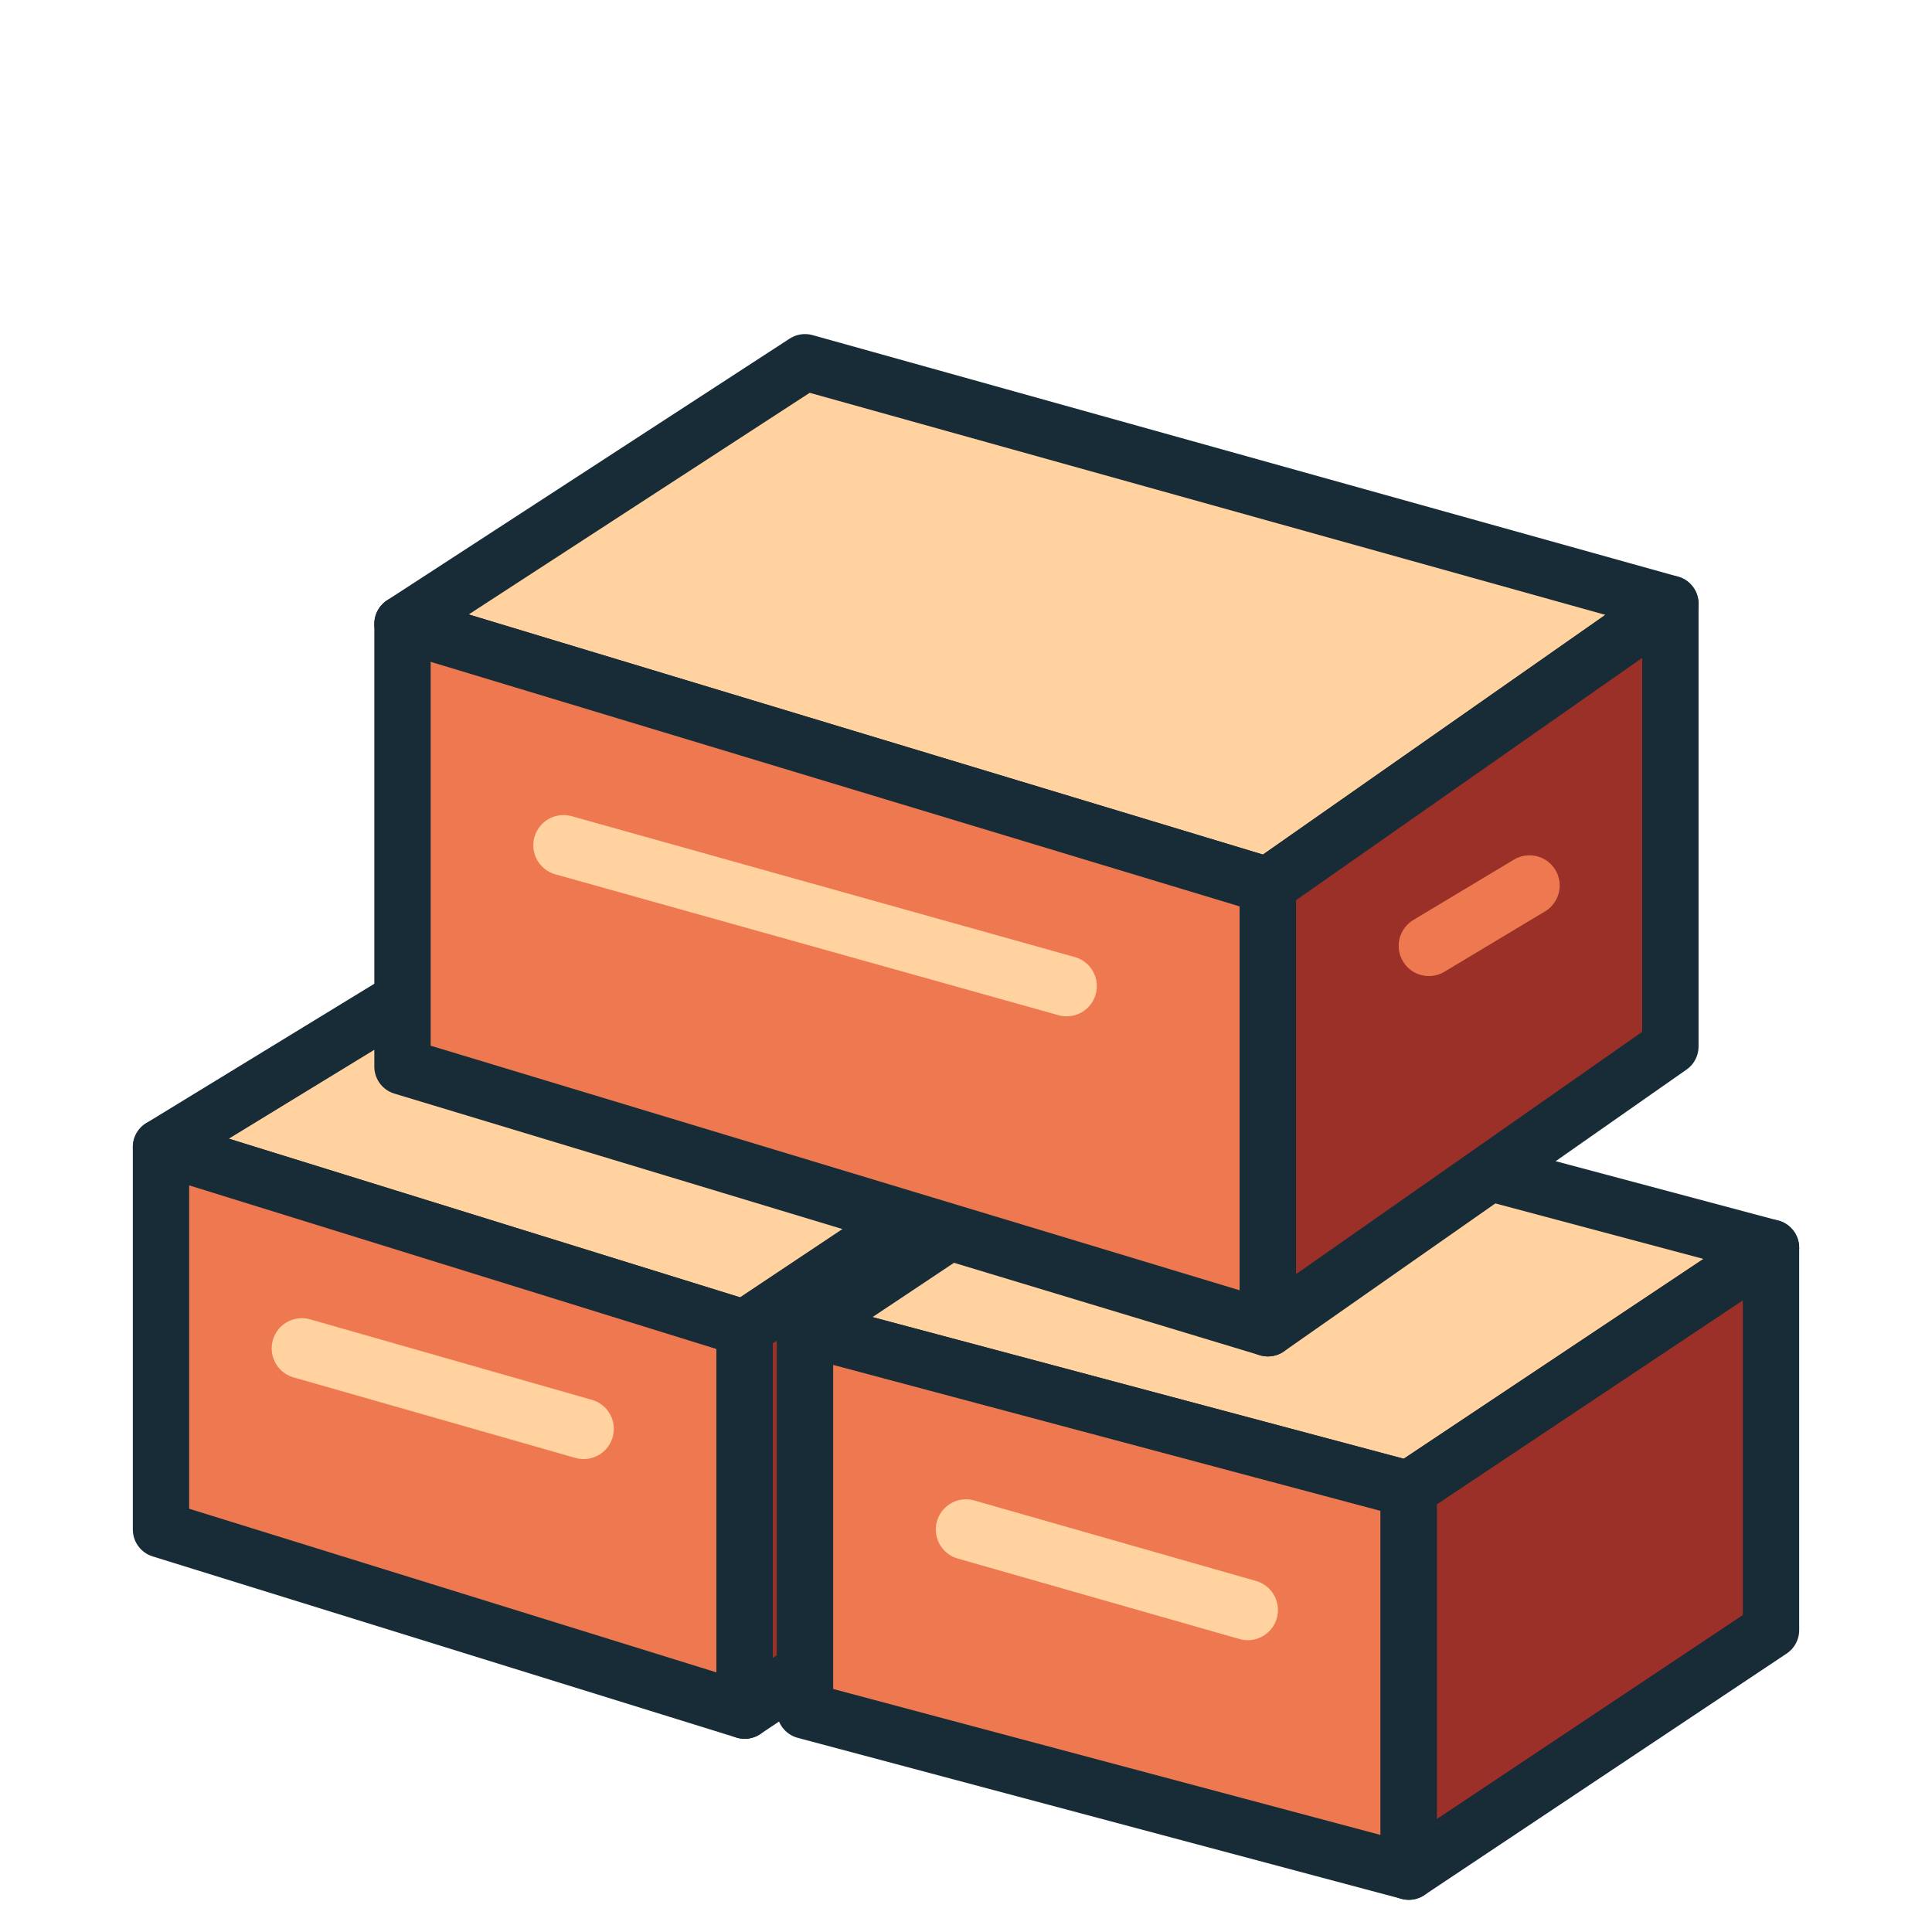
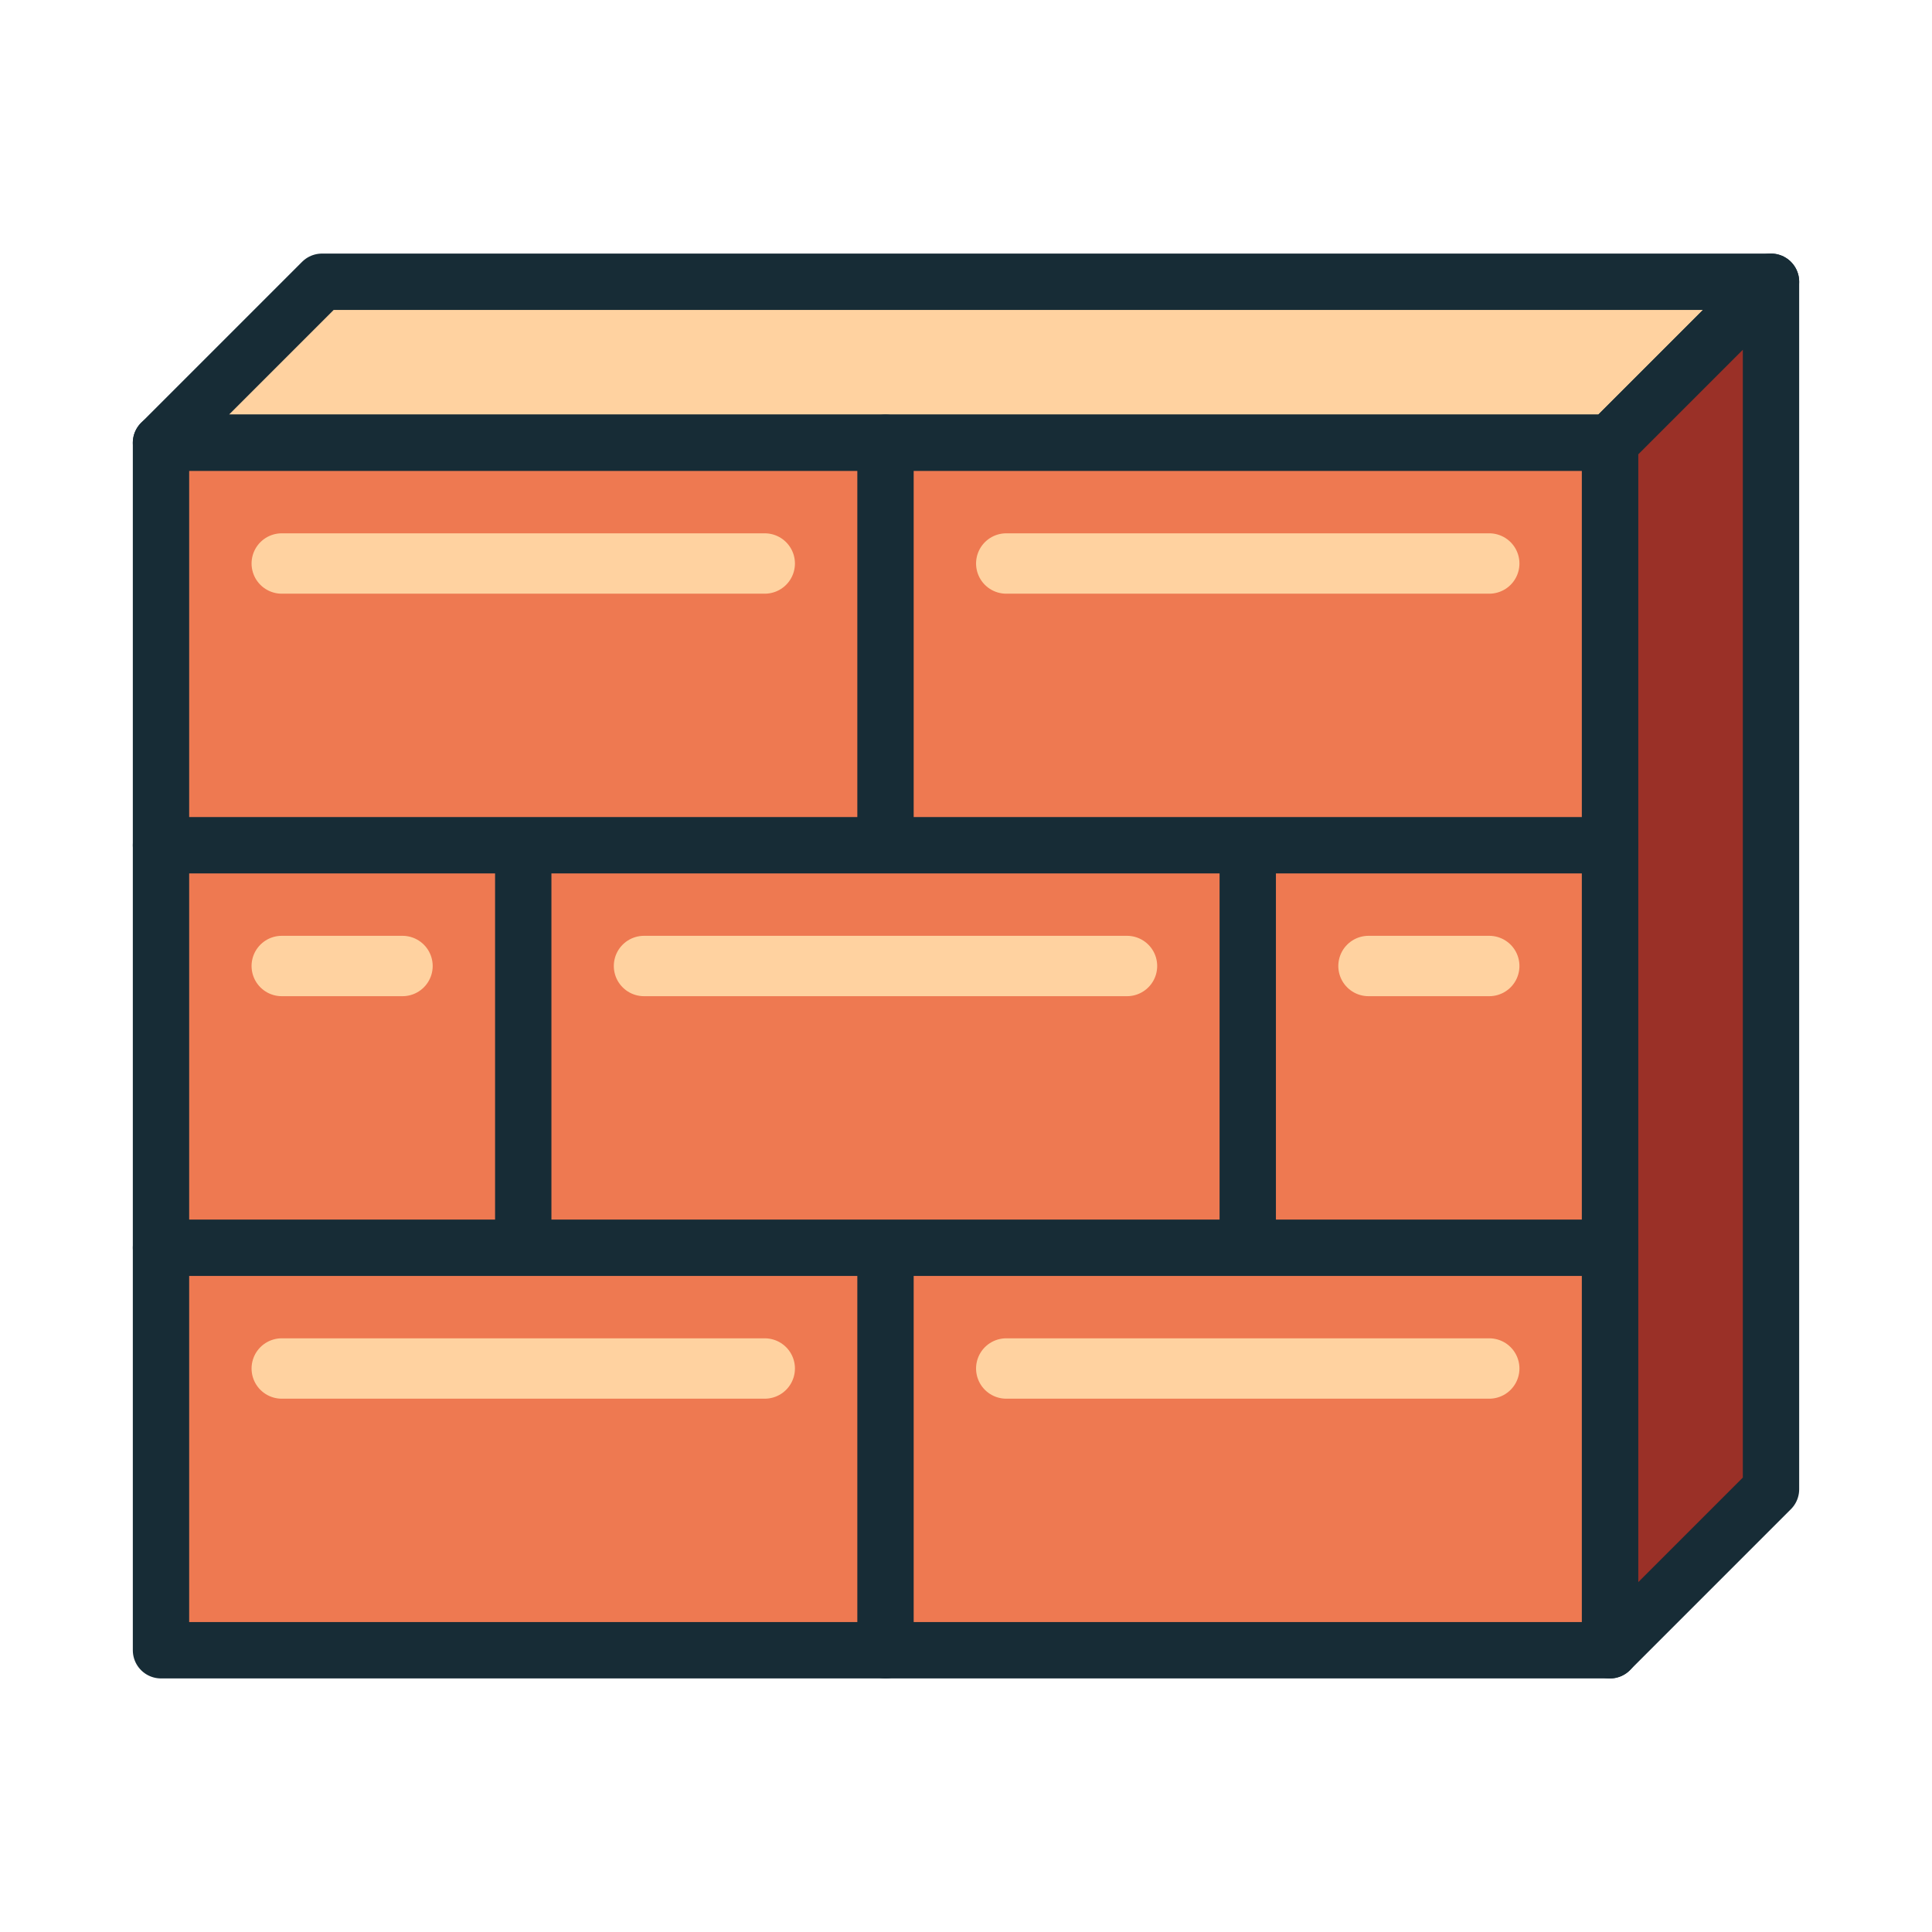
<svg xmlns="http://www.w3.org/2000/svg" viewBox="0 0 96 96">
  <g stroke="#172c36" stroke-width="2.8" stroke-linejoin="round" stroke-linecap="round">
-     <path fill="#ffd2a0" d="m8 57 18-11 29 8-18 12Z" />
-     <path fill="#ee7951" d="m8 57 29 9v19L8 76Z" />
-     <path fill="#9a3027" d="m37 66 18-12v19L37 85Z" />
-     <path fill="#ffd2a0" d="m40 66 18-12 30 8-18 12Z" />
-     <path fill="#ee7951" d="m40 66 30 8v19l-30-8Z" />
-     <path fill="#9a3027" d="m70 74 18-12v19L70 93Z" />
-     <path fill="#ffd2a0" d="m20 31 20-13 43 12-20 14Z" />
-     <path fill="#ee7951" d="m20 31 43 13v22L20 53Z" />
-     <path fill="#9a3027" d="m63 44 20-14v22L63 66Z" />
-     <path fill="none" stroke="#ffd2a0" stroke-width="3" d="m28 42 25 7M15 67l14 4m19 5 14 4" />
-     <path fill="none" stroke="#ee7951" stroke-width="3" d="m71 47 5-3" />
+     <path fill="#ffd2a0" d="M8 22 16 14H88L80 22Z" />
+     <path fill="#9a3027" d="m80 22 8-8v60l-8 8Z" />
+     <path fill="#ee7951" d="M8 22h72v60H8Z" />
+     <path fill="none" d="M8 42h72M8 62h72M44 22v20M26 42v20M62 42v20M44 62v20" />
+     <path fill="none" stroke="#ffd2a0" stroke-width="3" d="M14 28h24m12 0h24M14 48h6m12 0h24m12 0h6M14 68h24m12 0h24" />
  </g>
</svg>
